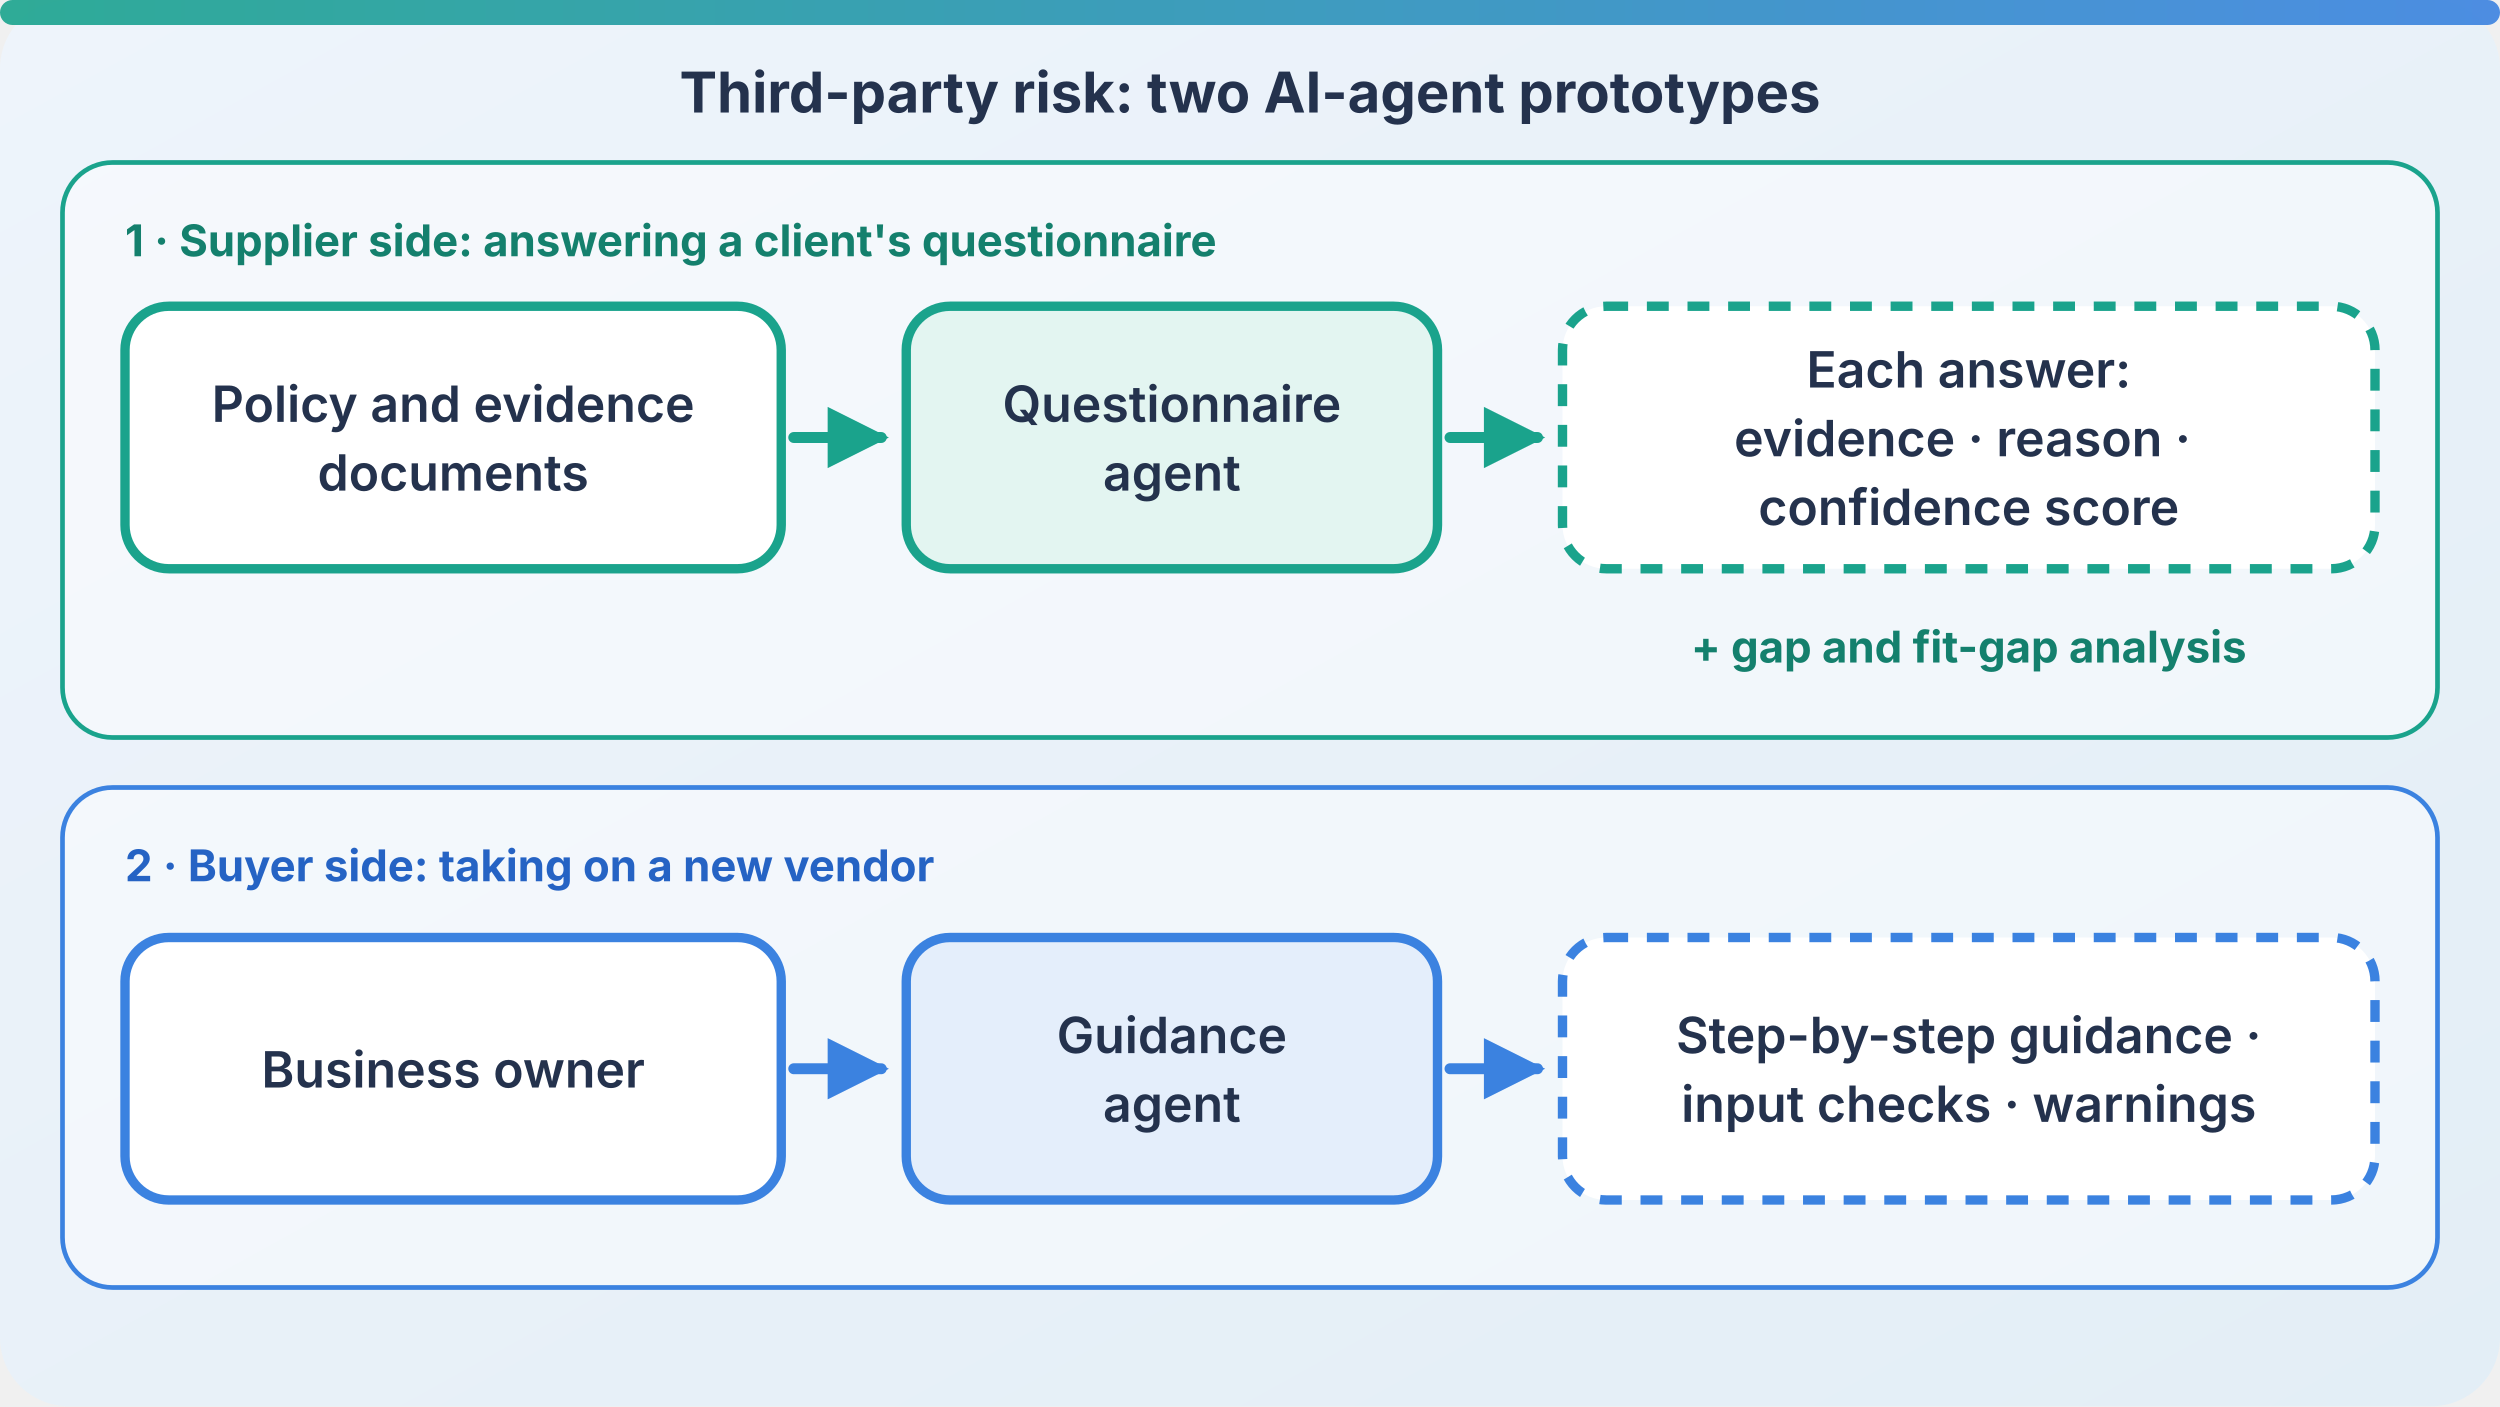
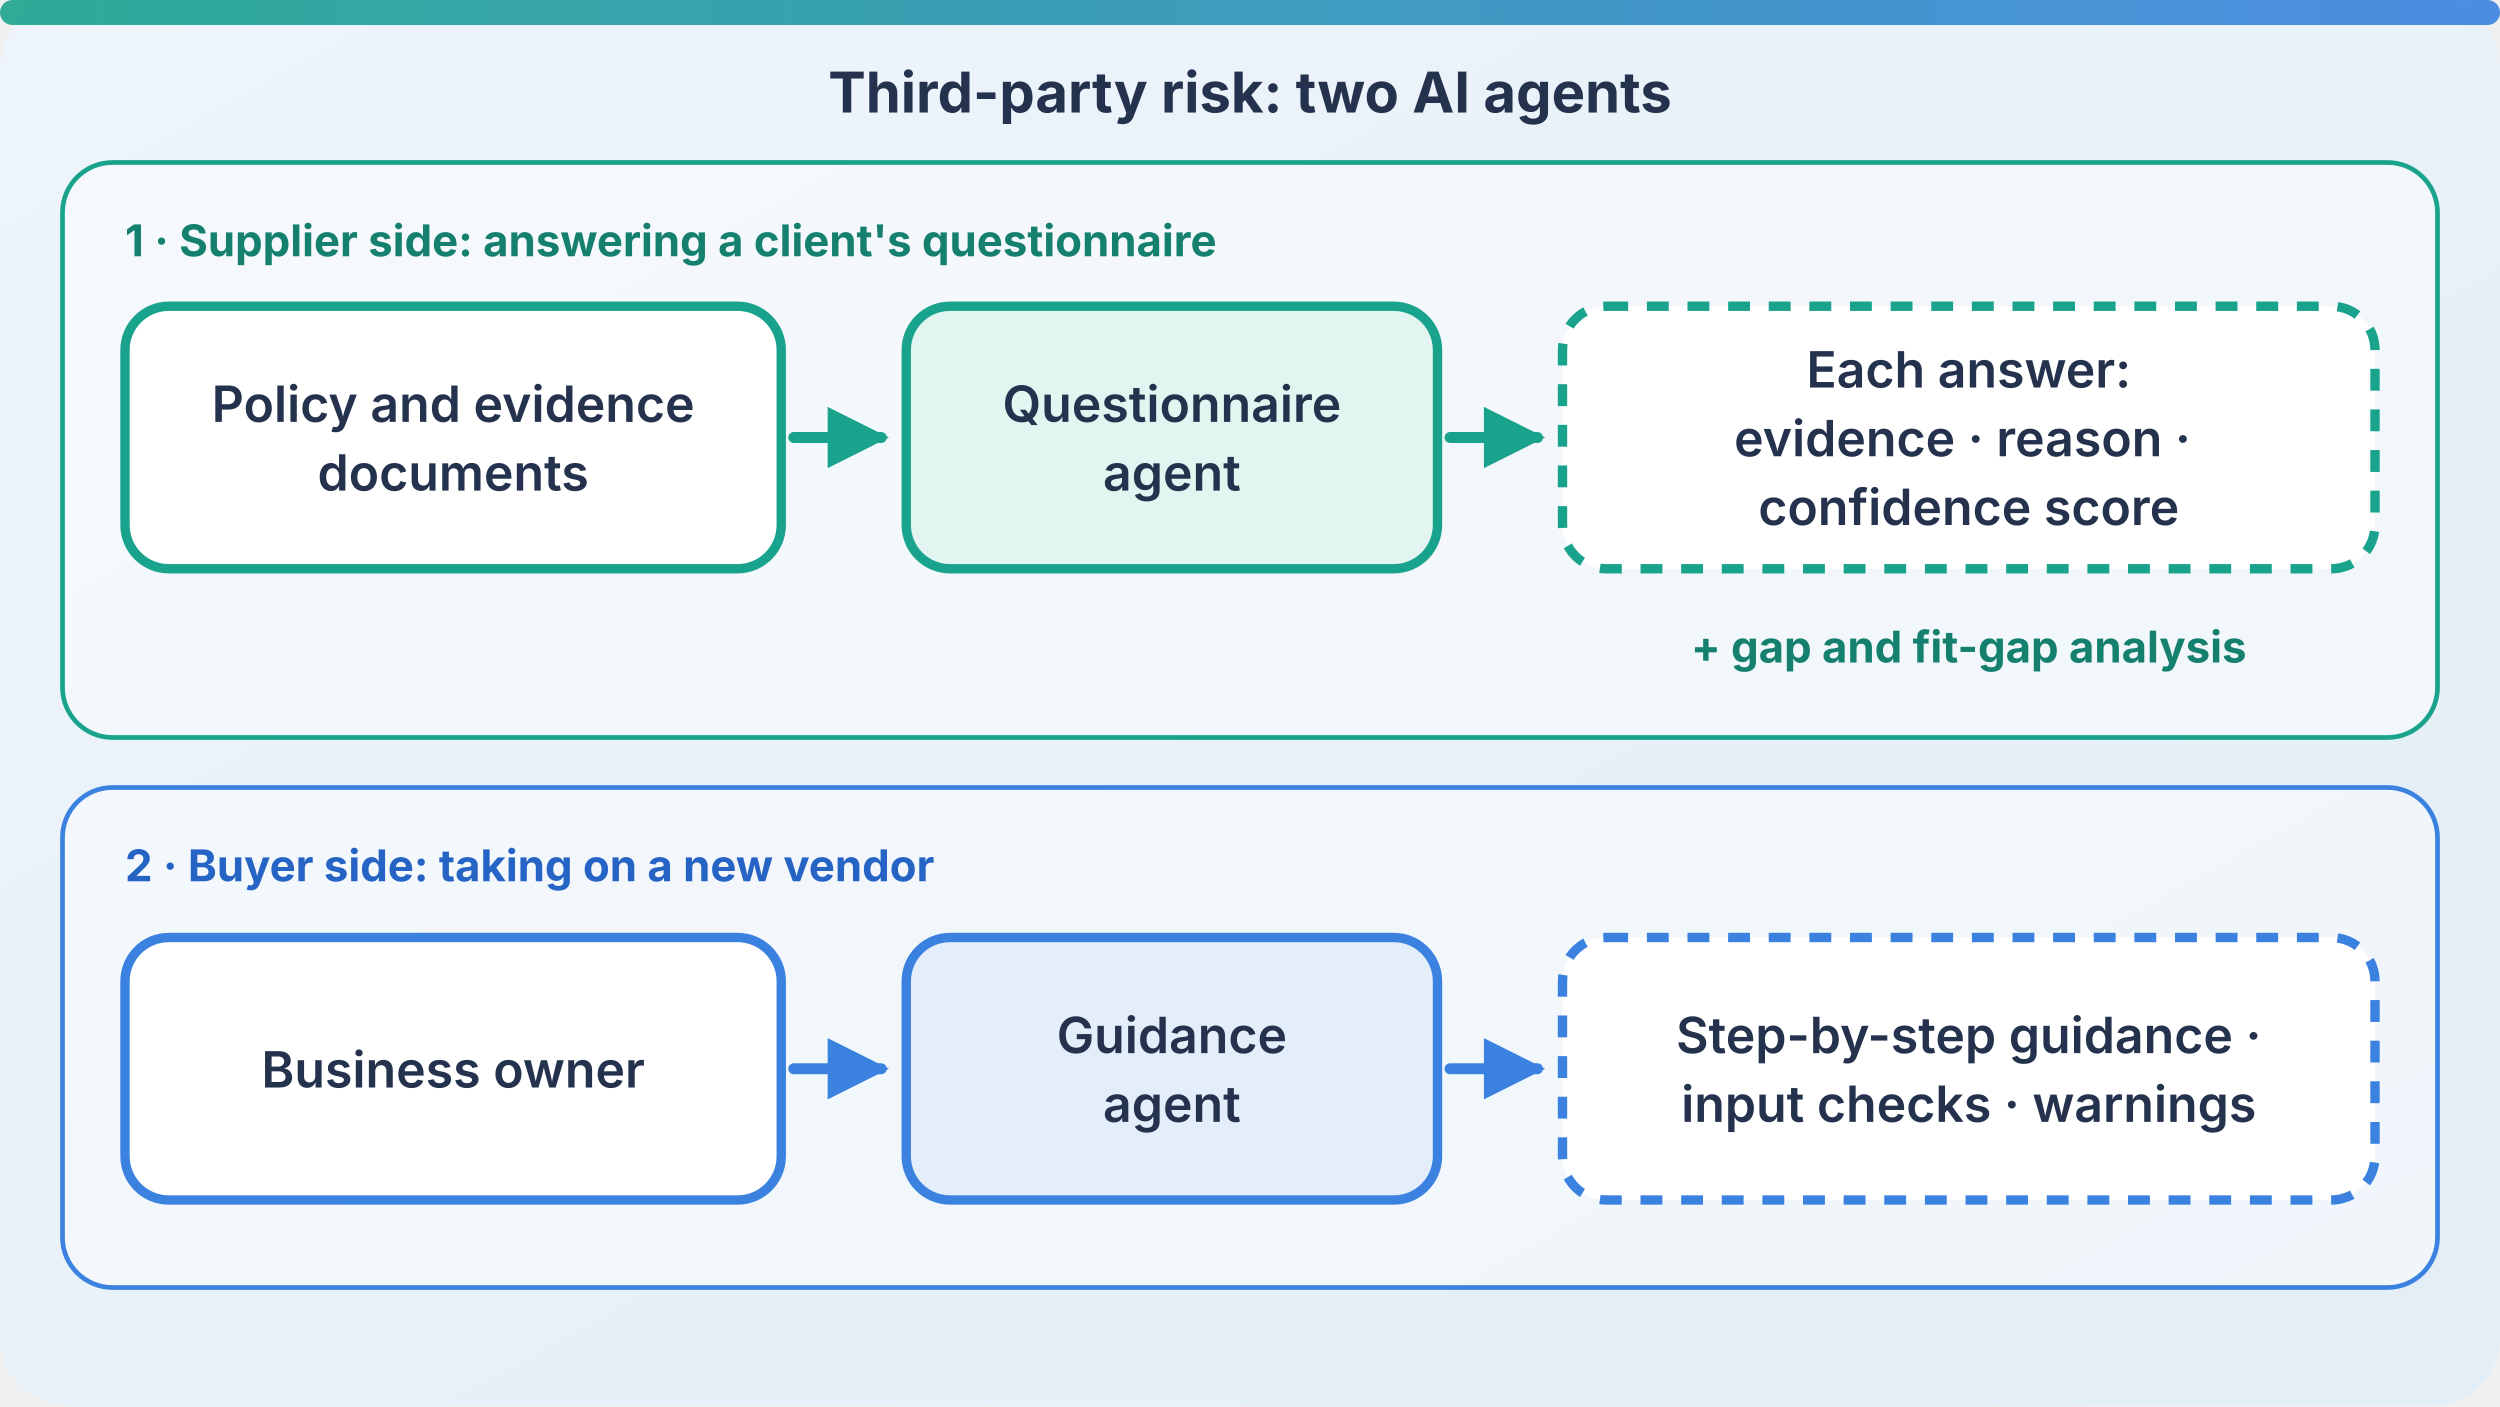
<svg xmlns="http://www.w3.org/2000/svg" viewBox="0 0 800 450" role="img" aria-label="Two separate AI agents: a questionnaire agent answers due-diligence questionnaires from policy and evidence documents with evidence, a reason and a confidence score, plus gap analysis; a guidance agent walks a business owner through each step with checks and warnings" font-family="Inter, system-ui, -apple-system, 'Segoe UI', Roboto, Arial, sans-serif">
  <defs>
    <linearGradient id="bg" x1="0" y1="0" x2="1" y2="1">
      <stop offset="0" stop-color="#eef4fb" />
      <stop offset="1" stop-color="#e3eef6" />
    </linearGradient>
    <linearGradient id="g1" x1="0" y1="0" x2="1" y2="0">
      <stop offset="0" stop-color="#1aa38c" />
      <stop offset="1" stop-color="#3b82e0" />
    </linearGradient>
    <marker id="ah" viewBox="0 0 10 10" refX="8" refY="5" markerWidth="7" markerHeight="7" orient="auto">
      <path d="M1 1 L9 5 L1 9 z" fill="#3b82e0" />
    </marker>
    <marker id="at" viewBox="0 0 10 10" refX="8" refY="5" markerWidth="7" markerHeight="7" orient="auto">
      <path d="M1 1 L9 5 L1 9 z" fill="#1aa38c" />
    </marker>
  </defs>
  <rect width="800" height="450" rx="22" fill="url(#bg)" />
  <rect x="0" y="0" width="800" height="8" rx="4" fill="url(#g1)" opacity=".9" />
-   <text x="400" y="36" text-anchor="middle" font-size="18" font-weight="700" fill="#24324d">Third-party risk: two AI-agent prototypes</text>
+   <text x="400" y="36" text-anchor="middle" font-size="18" font-weight="700" fill="#24324d">Third-party risk: two AI agents</text>
  <rect x="20" y="52" width="760" height="184" rx="16" fill="#ffffff" fill-opacity=".45" stroke="#1aa38c" stroke-width="1.5" />
  <text x="40" y="82" font-size="14" font-weight="700" fill="#14806d">1 · Supplier side: answering a client's questionnaire</text>
  <g fill="#ffffff" stroke-width="3">
    <rect x="40" y="98" width="210" height="84" rx="14" stroke="#1aa38c" />
    <rect x="290" y="98" width="170" height="84" rx="14" stroke="#1aa38c" fill="#e3f5f1" />
    <rect x="500" y="98" width="260" height="84" rx="14" stroke="#1aa38c" stroke-dasharray="7 6" />
  </g>
  <g stroke="#1aa38c" stroke-width="3.5" stroke-linecap="round" fill="none">
    <path d="M254 140 H282" marker-end="url(#at)" />
    <path d="M464 140 H492" marker-end="url(#at)" />
  </g>
  <g font-size="16" font-weight="600" fill="#24324d" text-anchor="middle">
    <text x="145" y="135">Policy and evidence<tspan x="145" dy="22">documents</tspan>
    </text>
    <text x="375" y="135">Questionnaire<tspan x="375" dy="22">agent</tspan>
    </text>
    <text x="630" y="124">Each answer:<tspan x="630" dy="22">evidence · reason ·</tspan>
      <tspan x="630" dy="22">confidence score</tspan>
    </text>
  </g>
  <text x="630" y="212" text-anchor="middle" font-size="14" font-weight="700" fill="#14806d">+ gap and fit-gap analysis</text>
  <rect x="20" y="252" width="760" height="160" rx="16" fill="#ffffff" fill-opacity=".45" stroke="#3b82e0" stroke-width="1.5" />
  <text x="40" y="282" font-size="14" font-weight="700" fill="#2563c4">2 · Buyer side: taking on a new vendor</text>
  <g fill="#ffffff" stroke-width="3">
    <rect x="40" y="300" width="210" height="84" rx="14" stroke="#3b82e0" />
    <rect x="290" y="300" width="170" height="84" rx="14" stroke="#3b82e0" fill="#e4eefb" />
    <rect x="500" y="300" width="260" height="84" rx="14" stroke="#3b82e0" stroke-dasharray="7 6" />
  </g>
  <g stroke="#3b82e0" stroke-width="3.5" stroke-linecap="round" fill="none">
    <path d="M254 342 H282" marker-end="url(#ah)" />
    <path d="M464 342 H492" marker-end="url(#ah)" />
  </g>
  <g font-size="16" font-weight="600" fill="#24324d" text-anchor="middle">
    <text x="145" y="348">Business owner</text>
    <text x="375" y="337">Guidance<tspan x="375" dy="22">agent</tspan>
    </text>
    <text x="630" y="337">Step-by-step guidance ·<tspan x="630" dy="22">input checks · warnings</tspan>
    </text>
  </g>
</svg>
